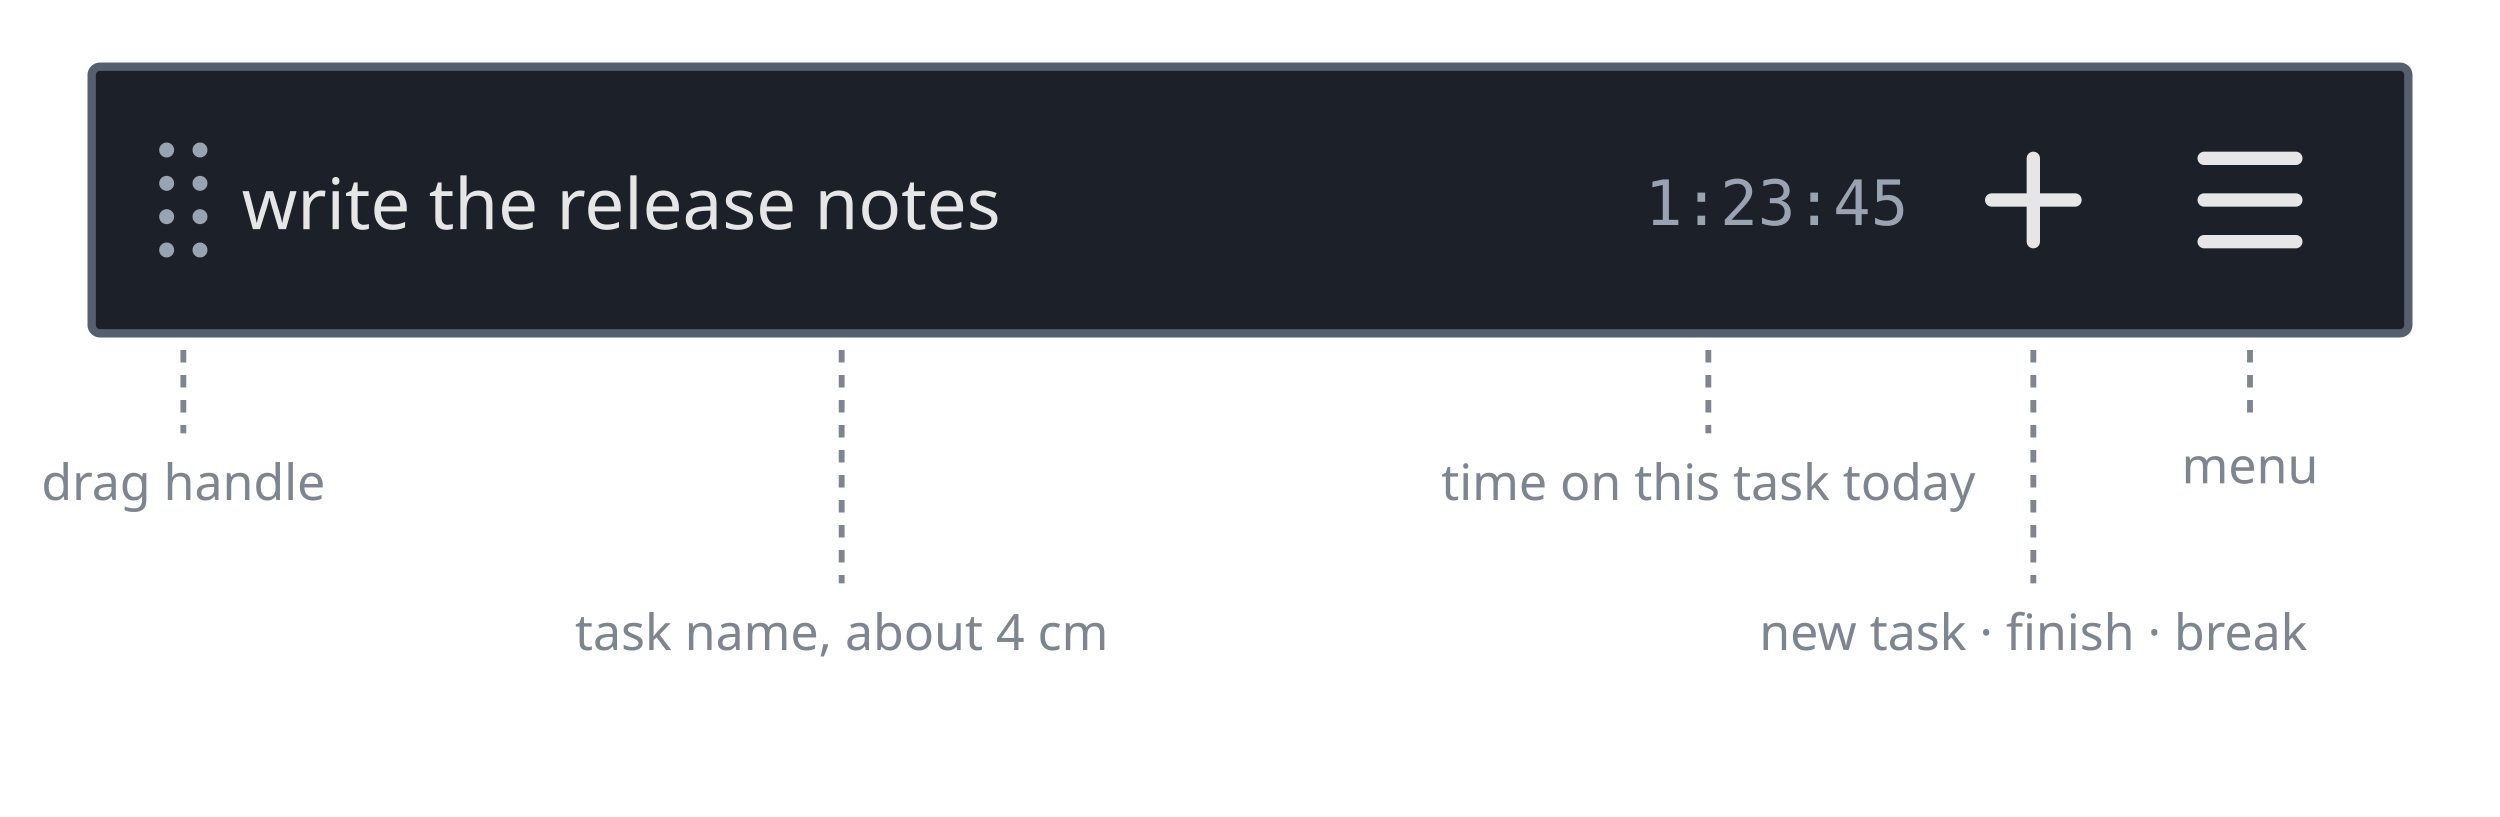
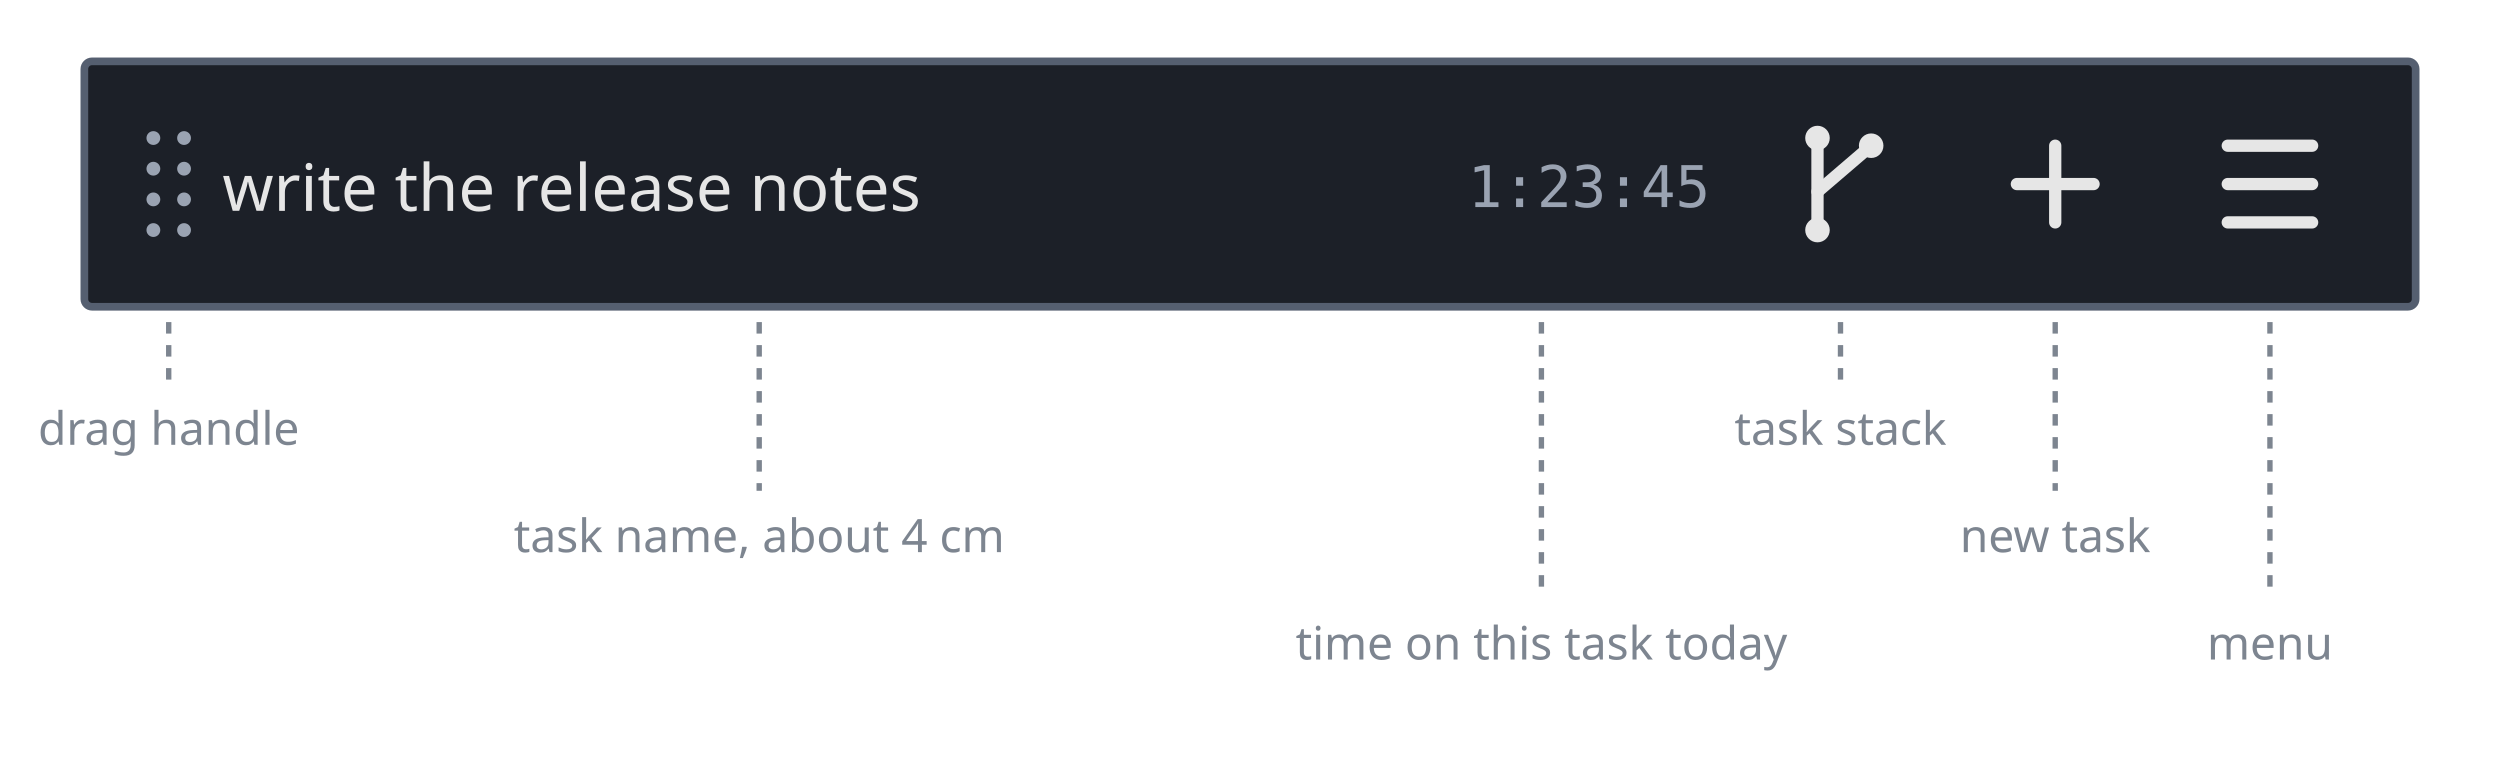
- <svg xmlns="http://www.w3.org/2000/svg" width="600" height="196" viewBox="0 0 600 196" role="img" aria-label="Anatomy of the WipTracker bar">
+ <svg xmlns="http://www.w3.org/2000/svg" width="652" height="200" viewBox="0 0 652 200" role="img" aria-label="Anatomy of the WipTracker bar">
  <g transform="translate(22, 16)">
-     <rect x="0" y="0" width="556" height="64" rx="2" fill="#1c2028" stroke="#555f70" stroke-width="2" />
+     <rect x="0" y="0" width="608" height="64" rx="2" fill="#1c2028" stroke="#555f70" stroke-width="2" />
    <g fill="#9aa3b2">
      <circle cx="18" cy="20" r="1.8" />
      <circle cx="26" cy="20" r="1.8" />
      <circle cx="18" cy="28" r="1.8" />
      <circle cx="26" cy="28" r="1.8" />
      <circle cx="18" cy="36" r="1.8" />
      <circle cx="26" cy="36" r="1.8" />
      <circle cx="18" cy="44" r="1.8" />
      <circle cx="26" cy="44" r="1.8" />
    </g>
    <text x="36" y="39" fill="#e6e6e6" font-family="ui-sans-serif, system-ui, sans-serif" font-size="17">write the release notes</text>
-     <text x="436" y="38" fill="#9aa3b2" font-family="ui-monospace, monospace" font-size="15" text-anchor="end">1:23:45</text>
+     <text x="424" y="38" fill="#9aa3b2" font-family="ui-monospace, monospace" font-size="15" text-anchor="end">1:23:45</text>
    <g stroke="#e6e6e6" stroke-width="3.2" stroke-linecap="round">
-       <line x1="456" y1="32" x2="476" y2="32" />
-       <line x1="466" y1="22" x2="466" y2="42" />
+       <line x1="452" y1="20" x2="452" y2="44" />
+       <line x1="452" y1="34" x2="466" y2="22" />
+     </g>
+     <g fill="#e6e6e6">
+       <circle cx="452" cy="20" r="3.2" />
+       <circle cx="452" cy="44" r="3.2" />
+       <circle cx="466" cy="22" r="3.2" />
    </g>
    <g stroke="#e6e6e6" stroke-width="3.2" stroke-linecap="round">
-       <line x1="507" y1="22" x2="529" y2="22" />
-       <line x1="507" y1="32" x2="529" y2="32" />
-       <line x1="507" y1="42" x2="529" y2="42" />
+       <line x1="504" y1="32" x2="524" y2="32" />
+       <line x1="514" y1="22" x2="514" y2="42" />
+     </g>
+     <g stroke="#e6e6e6" stroke-width="3.2" stroke-linecap="round">
+       <line x1="559" y1="22" x2="581" y2="22" />
+       <line x1="559" y1="32" x2="581" y2="32" />
+       <line x1="559" y1="42" x2="581" y2="42" />
    </g>
  </g>
  <g stroke="#7d8590" stroke-width="1.4" stroke-dasharray="3 3">
-     <line x1="44" y1="84" x2="44" y2="104" />
-     <line x1="202" y1="84" x2="202" y2="140" />
-     <line x1="410" y1="84" x2="410" y2="104" />
-     <line x1="488" y1="84" x2="488" y2="140" />
-     <line x1="540" y1="84" x2="540" y2="100" />
+     <line x1="44" y1="84" x2="44" y2="100" />
+     <line x1="480" y1="84" x2="480" y2="100" />
+     <line x1="198" y1="84" x2="198" y2="128" />
+     <line x1="536" y1="84" x2="536" y2="128" />
+     <line x1="402" y1="84" x2="402" y2="156" />
+     <line x1="592" y1="84" x2="592" y2="156" />
  </g>
  <g fill="#7d8590" font-family="ui-sans-serif, system-ui, sans-serif" font-size="12">
-     <text x="44" y="120" text-anchor="middle">drag handle</text>
-     <text x="202" y="156" text-anchor="middle">task name, about 4 cm</text>
-     <text x="410" y="120" text-anchor="middle">time on this task today</text>
-     <text x="488" y="156" text-anchor="middle">new task · finish · break</text>
-     <text x="540" y="116" text-anchor="middle">menu</text>
+     <text x="44" y="116" text-anchor="middle">drag handle</text>
+     <text x="480" y="116" text-anchor="middle">task stack</text>
+     <text x="198" y="144" text-anchor="middle">task name, about 4 cm</text>
+     <text x="536" y="144" text-anchor="middle">new task</text>
+     <text x="402" y="172" text-anchor="middle">time on this task today</text>
+     <text x="592" y="172" text-anchor="middle">menu</text>
  </g>
</svg>
